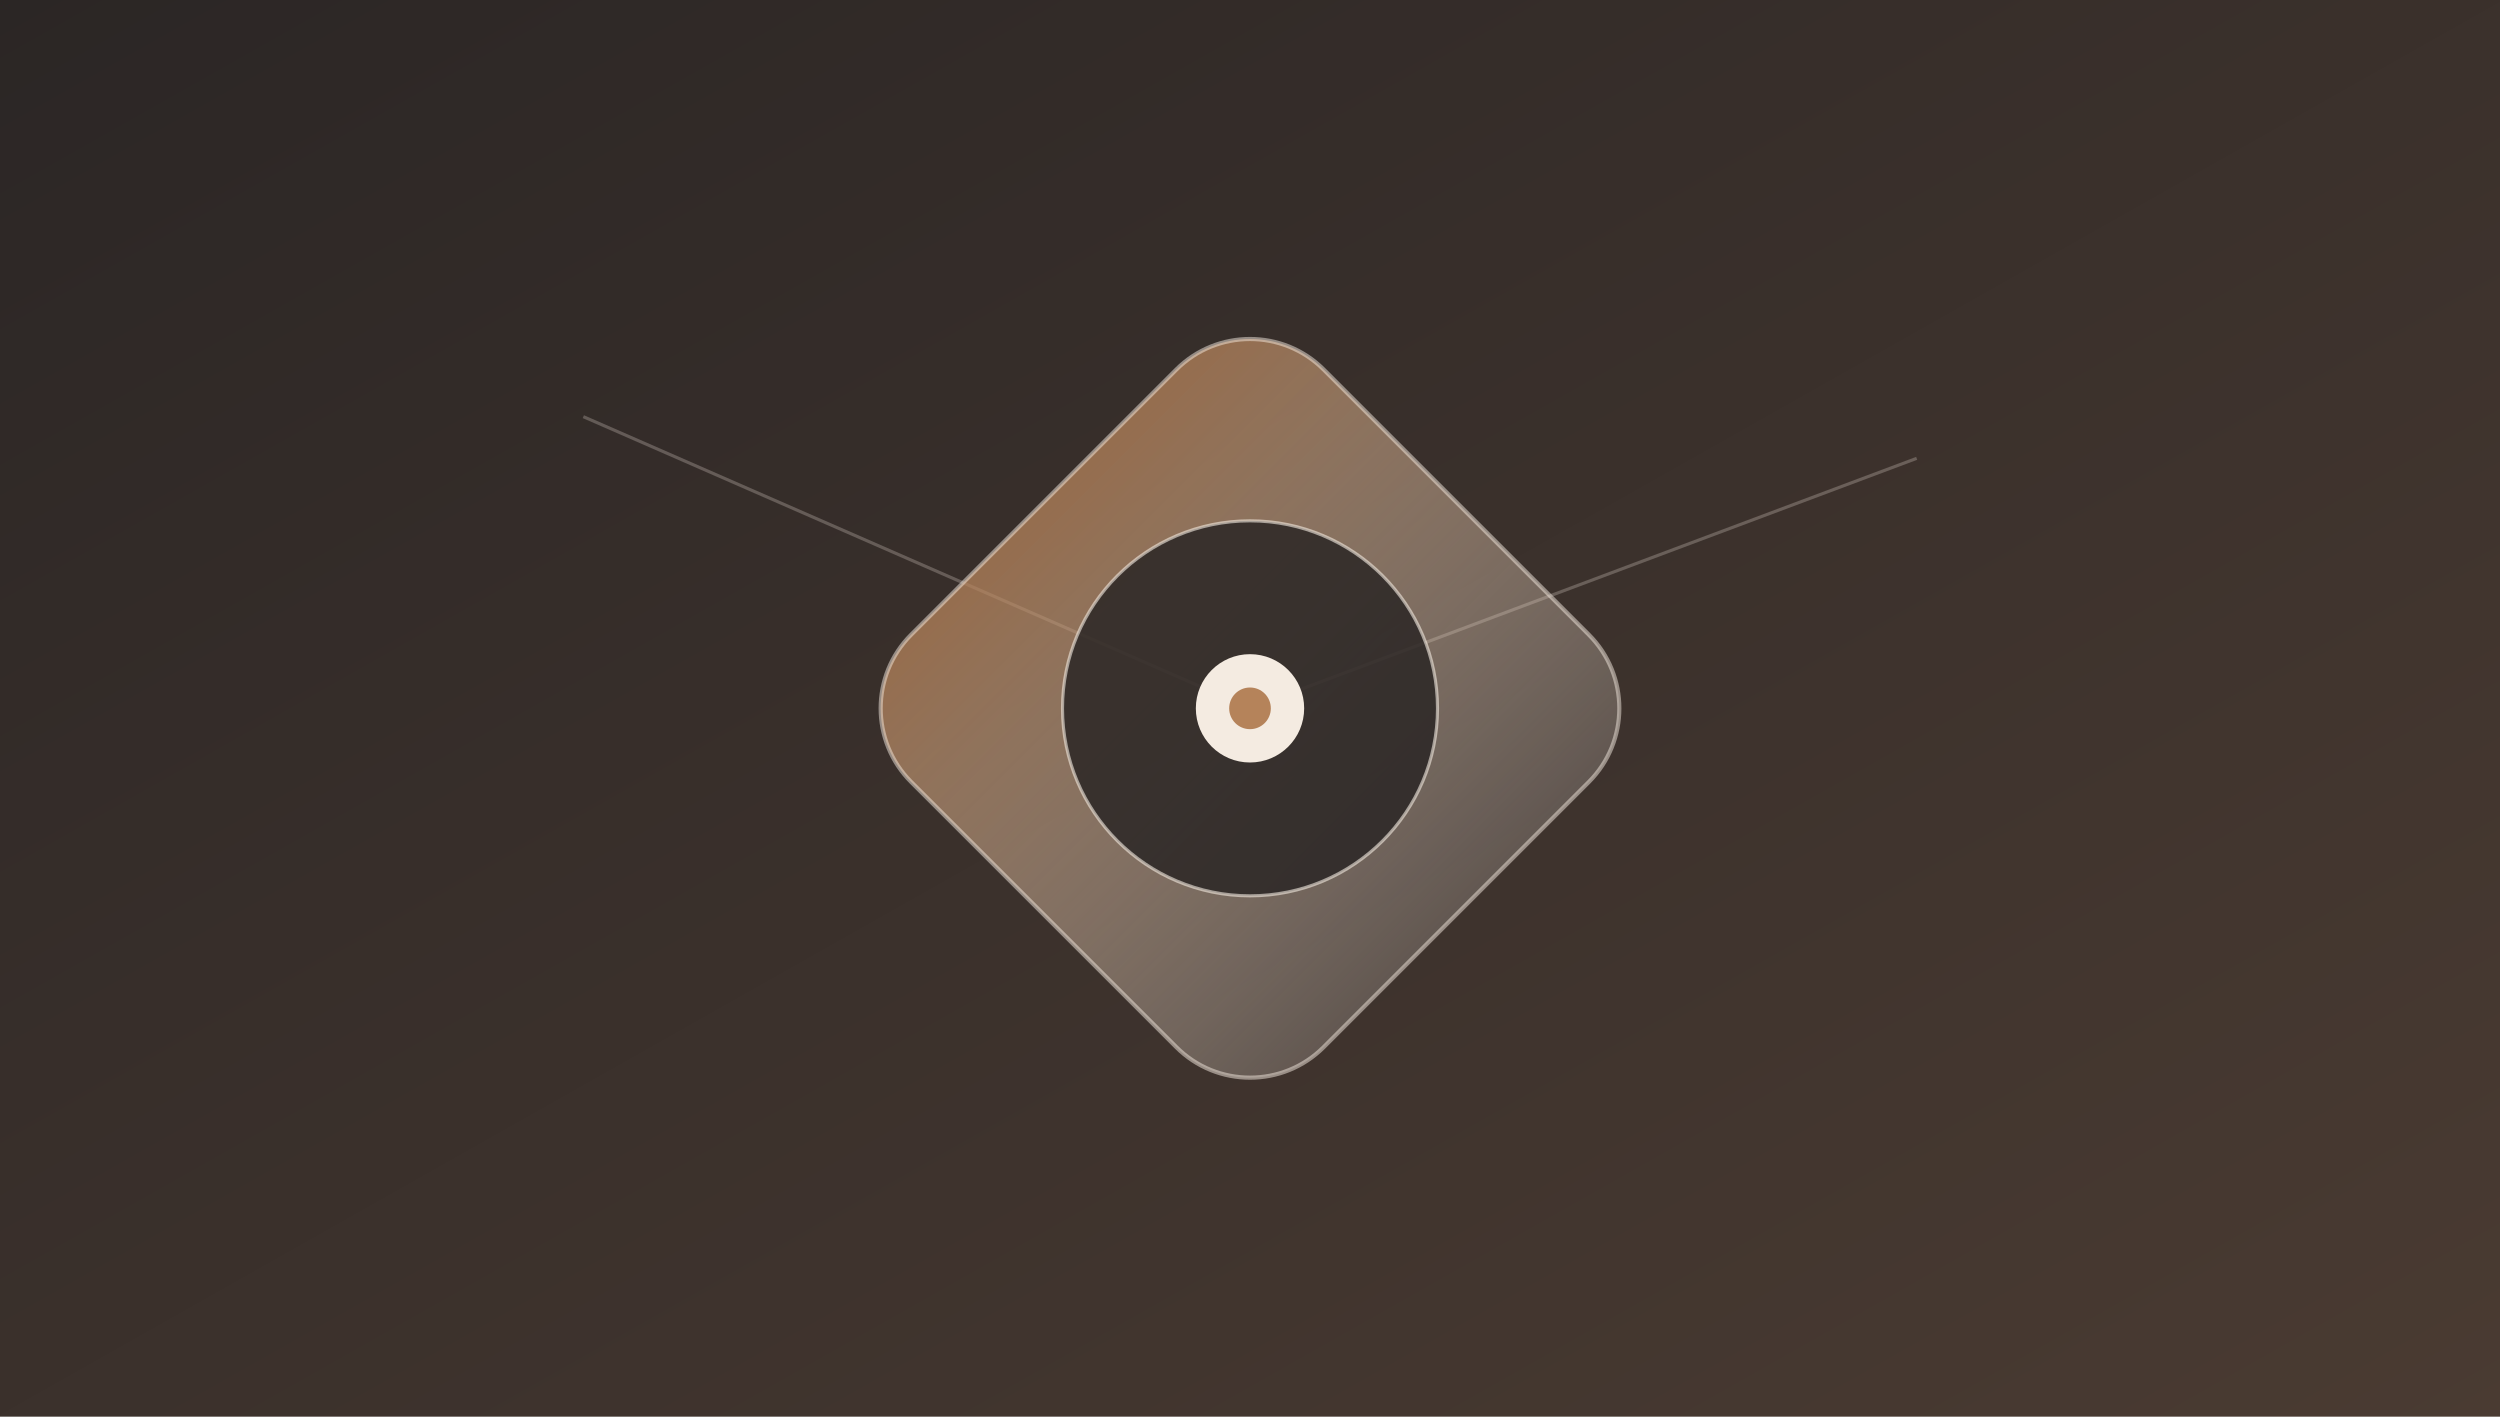
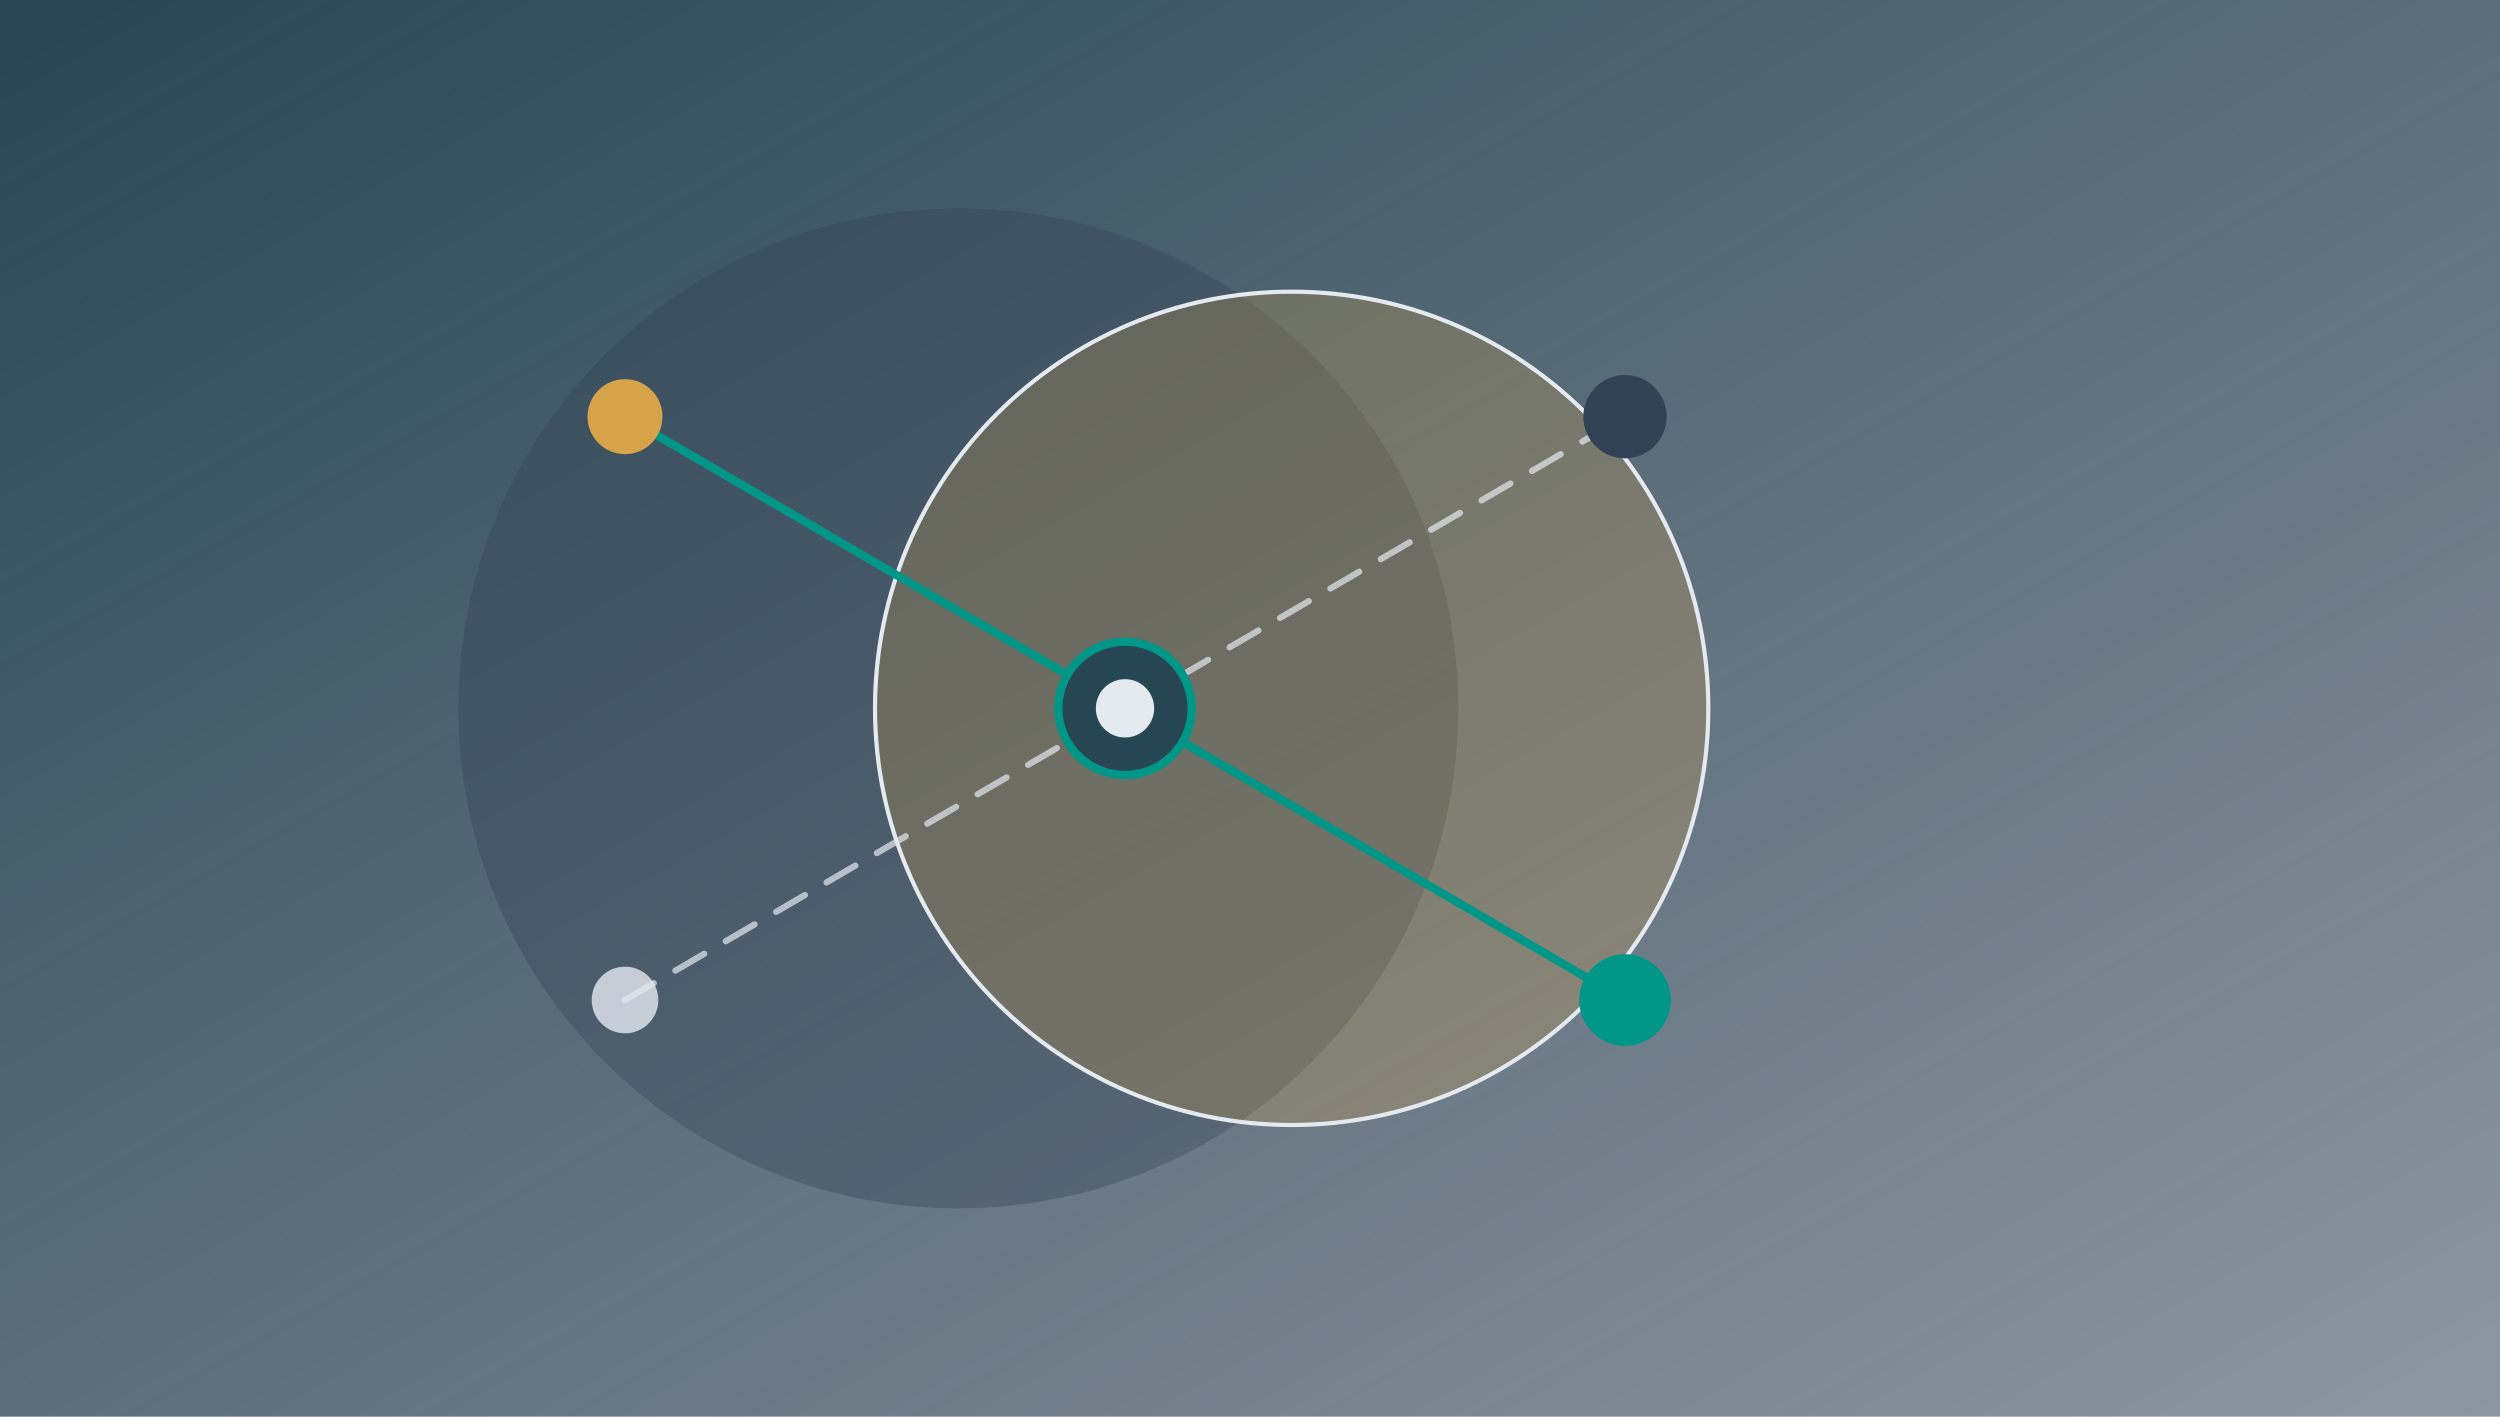
<svg xmlns="http://www.w3.org/2000/svg" viewBox="0 0 1200 680" preserveAspectRatio="xMidYMid slice" width="100%" height="100%">
  <defs>
-     <linearGradient id="gbg" x1="0%" y1="0%" x2="100%" y2="100%">
-       <stop offset="0%" stop-color="#2b2625" />
-       <stop offset="100%" stop-color="#4a3b32" />
+     <linearGradient id="grad_other_4" x1="0%" y1="0%" x2="100%" y2="100%">
+       <stop offset="0%" stop-color="#264653" />
+       <stop offset="100%" stop-color="#334155" stop-opacity="0.55" />
    </linearGradient>
-     <linearGradient id="gm" x1="0%" y1="0%" x2="100%" y2="0%">
-       <stop offset="0%" stop-color="#b5835a" stop-opacity="0.75" />
-       <stop offset="100%" stop-color="#f4ebe1" stop-opacity="0.2" />
-     </linearGradient>
-     <linearGradient id="gs" x1="0%" y1="100%" x2="100%" y2="0%">
-       <stop offset="0%" stop-color="#f4ebe1" stop-opacity="0.35" />
-       <stop offset="100%" stop-color="#b5835a" stop-opacity="0.05" />
-     </linearGradient>
+     <radialGradient id="glow_other_4" cx="35%" cy="50%" r="65%">
+       <stop offset="0%" stop-color="#E5EAF0" stop-opacity="0.85" />
+       <stop offset="45%" stop-color="#D6A24A" stop-opacity="0.4" />
+       <stop offset="100%" stop-color="#264653" stop-opacity="0" />
+     </radialGradient>
  </defs>
-   <rect width="1200" height="680" fill="url(#gbg)" />
-   <line x1="280" y1="200" x2="600" y2="340" stroke="#f4ebe1" stroke-width="1.5" stroke-opacity="0.25" />
-   <line x1="920" y1="220" x2="600" y2="340" stroke="#f4ebe1" stroke-width="1.5" stroke-opacity="0.25" />
-   <rect x="460" y="200" width="280" height="280" rx="50" transform="rotate(45 600 340)" fill="url(#gm)" stroke="#f4ebe1" stroke-width="2" stroke-opacity="0.5" />
-   <circle cx="600" cy="340" r="90" fill="#2b2625" fill-opacity="0.85" stroke="#f4ebe1" stroke-width="1.5" stroke-opacity="0.6" />
-   <circle cx="600" cy="340" r="26" fill="#f4ebe1" />
-   <circle cx="600" cy="340" r="10" fill="#b5835a" />
+   <rect width="1200" height="680" fill="url(#grad_other_4)" />
+   <circle cx="460" cy="340" r="240" fill="#334155" fill-opacity="0.35" />
+   <circle cx="620" cy="340" r="200" fill="#D6A24A" fill-opacity="0.25" stroke="#E5EAF0" stroke-width="2" />
+   <path d="M 300 200 Q 540 340 780 480" fill="none" stroke="#009688" stroke-width="4" stroke-linecap="round" />
+   <path d="M 300 480 Q 540 340 780 200" fill="none" stroke="#E5EAF0" stroke-width="3" stroke-opacity="0.7" stroke-dasharray="16 12" stroke-linecap="round" />
+   <circle cx="540" cy="340" r="32" fill="#264653" stroke="#009688" stroke-width="4" />
+   <circle cx="540" cy="340" r="14" fill="#E5EAF0" />
+   <circle cx="300" cy="200" r="18" fill="#D6A24A" />
+   <circle cx="780" cy="480" r="22" fill="#009688" />
+   <circle cx="300" cy="480" r="16" fill="#E5EAF0" opacity="0.8" />
+   <circle cx="780" cy="200" r="20" fill="#334155" />
</svg>
